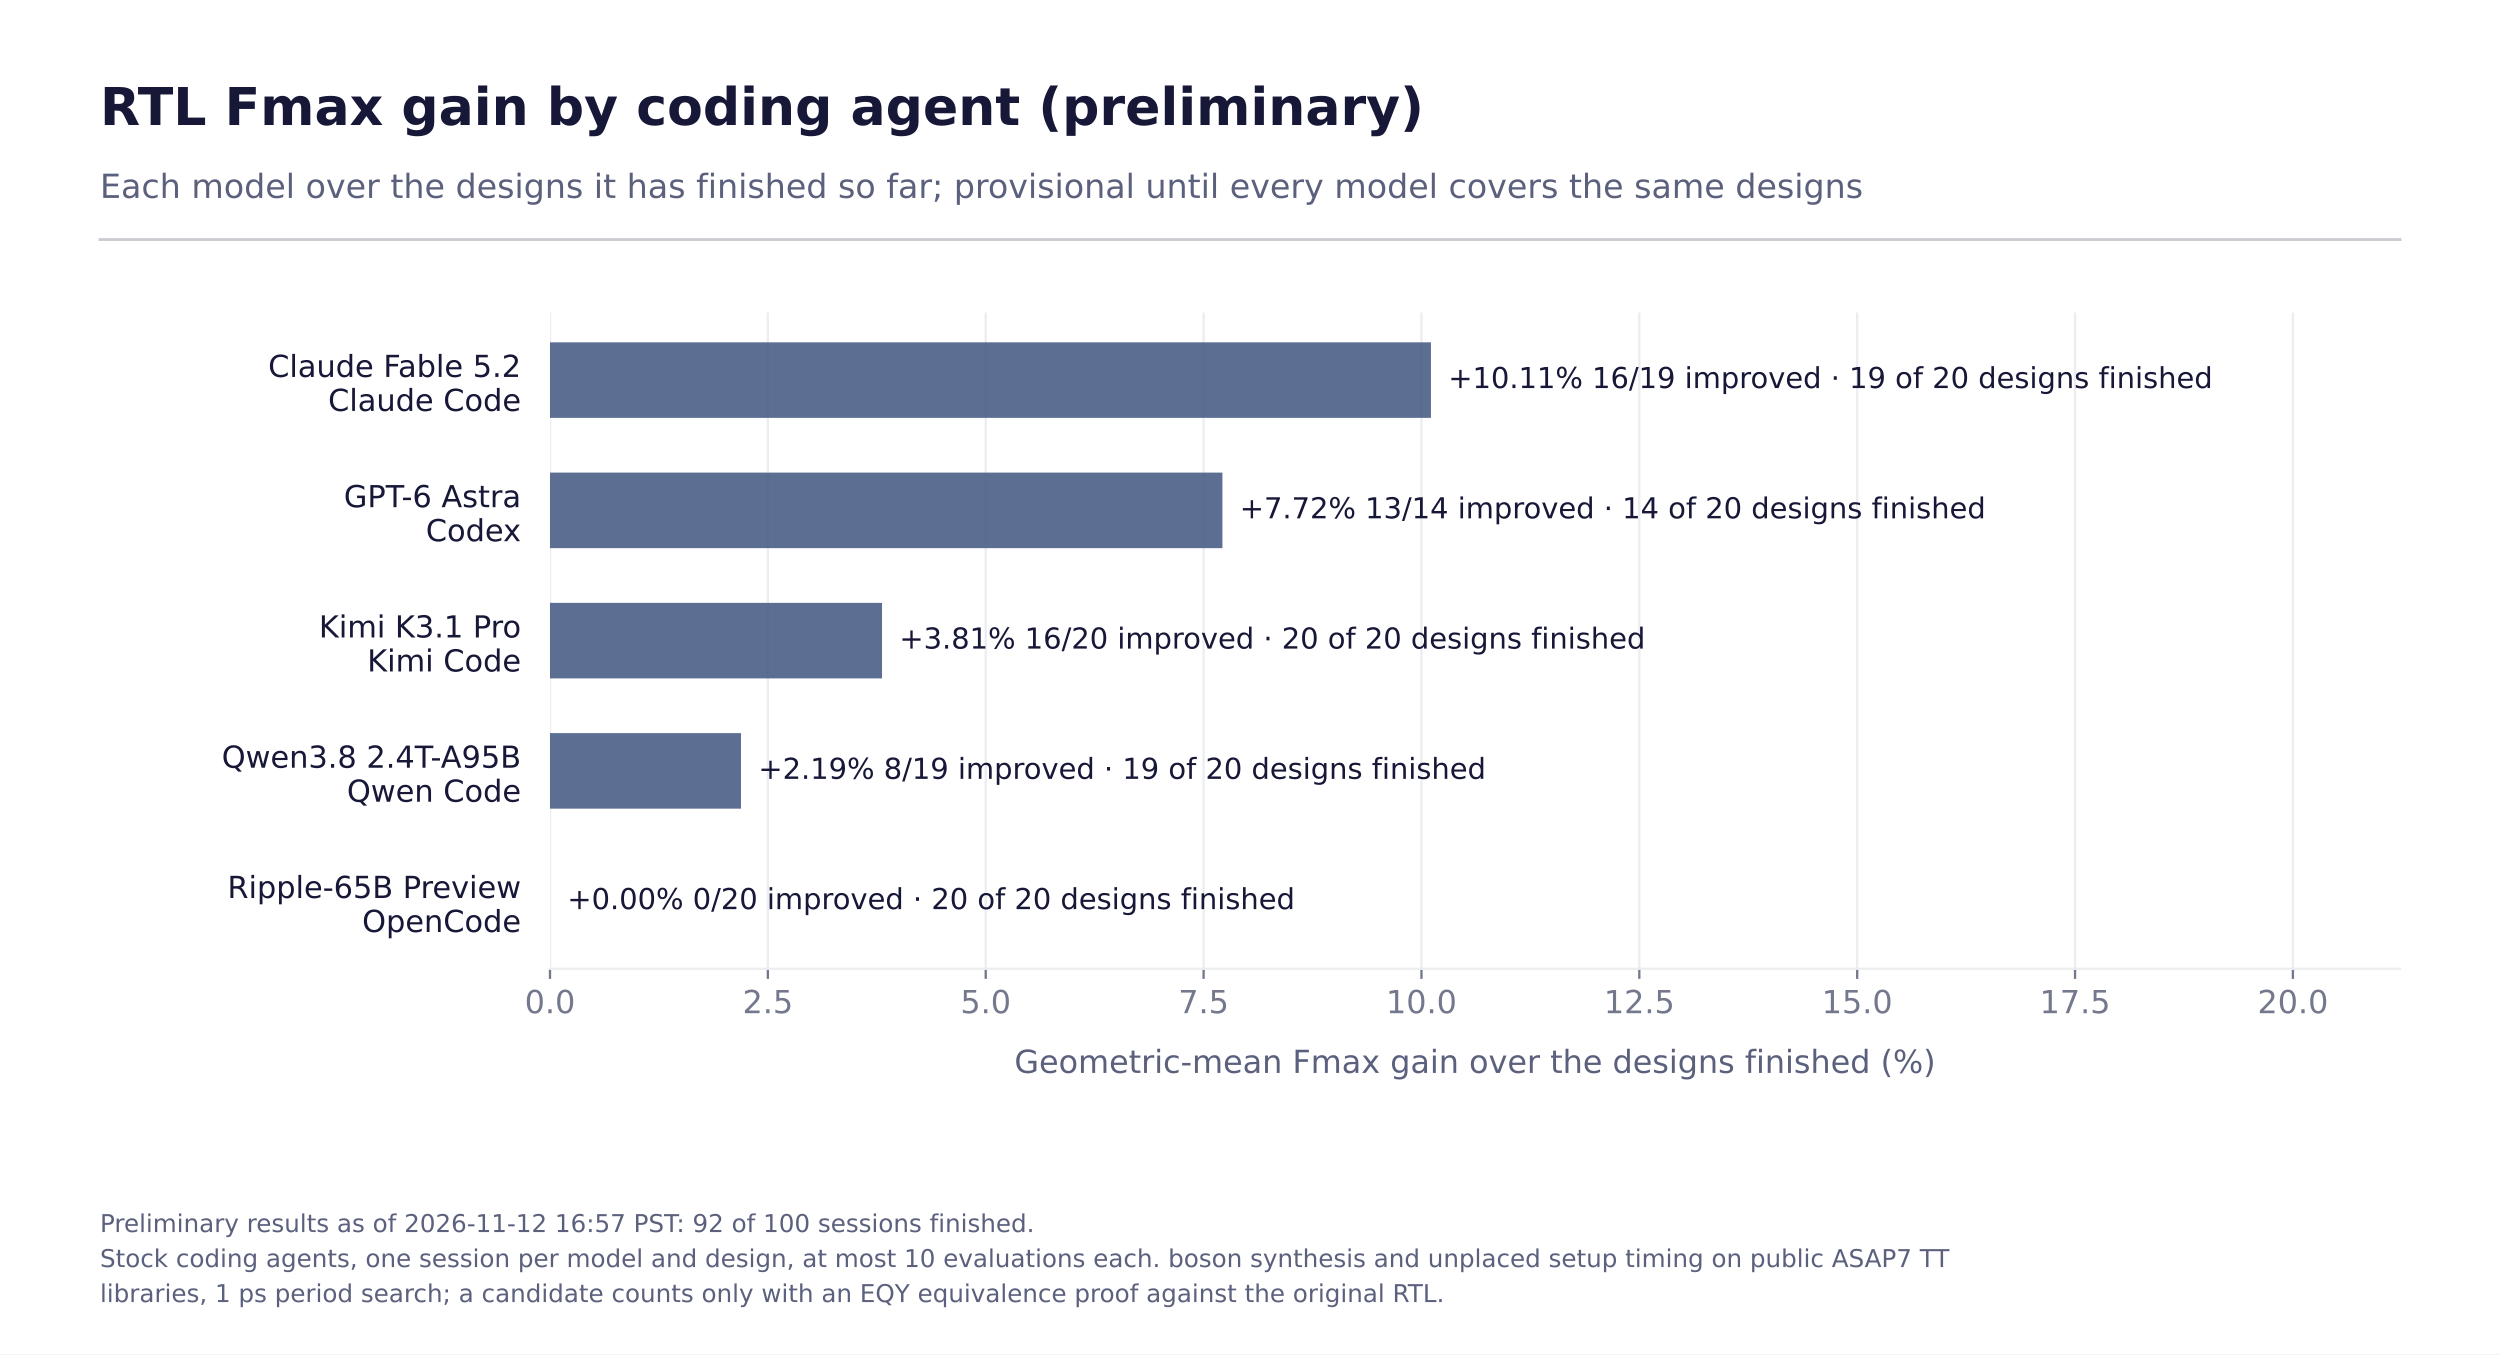
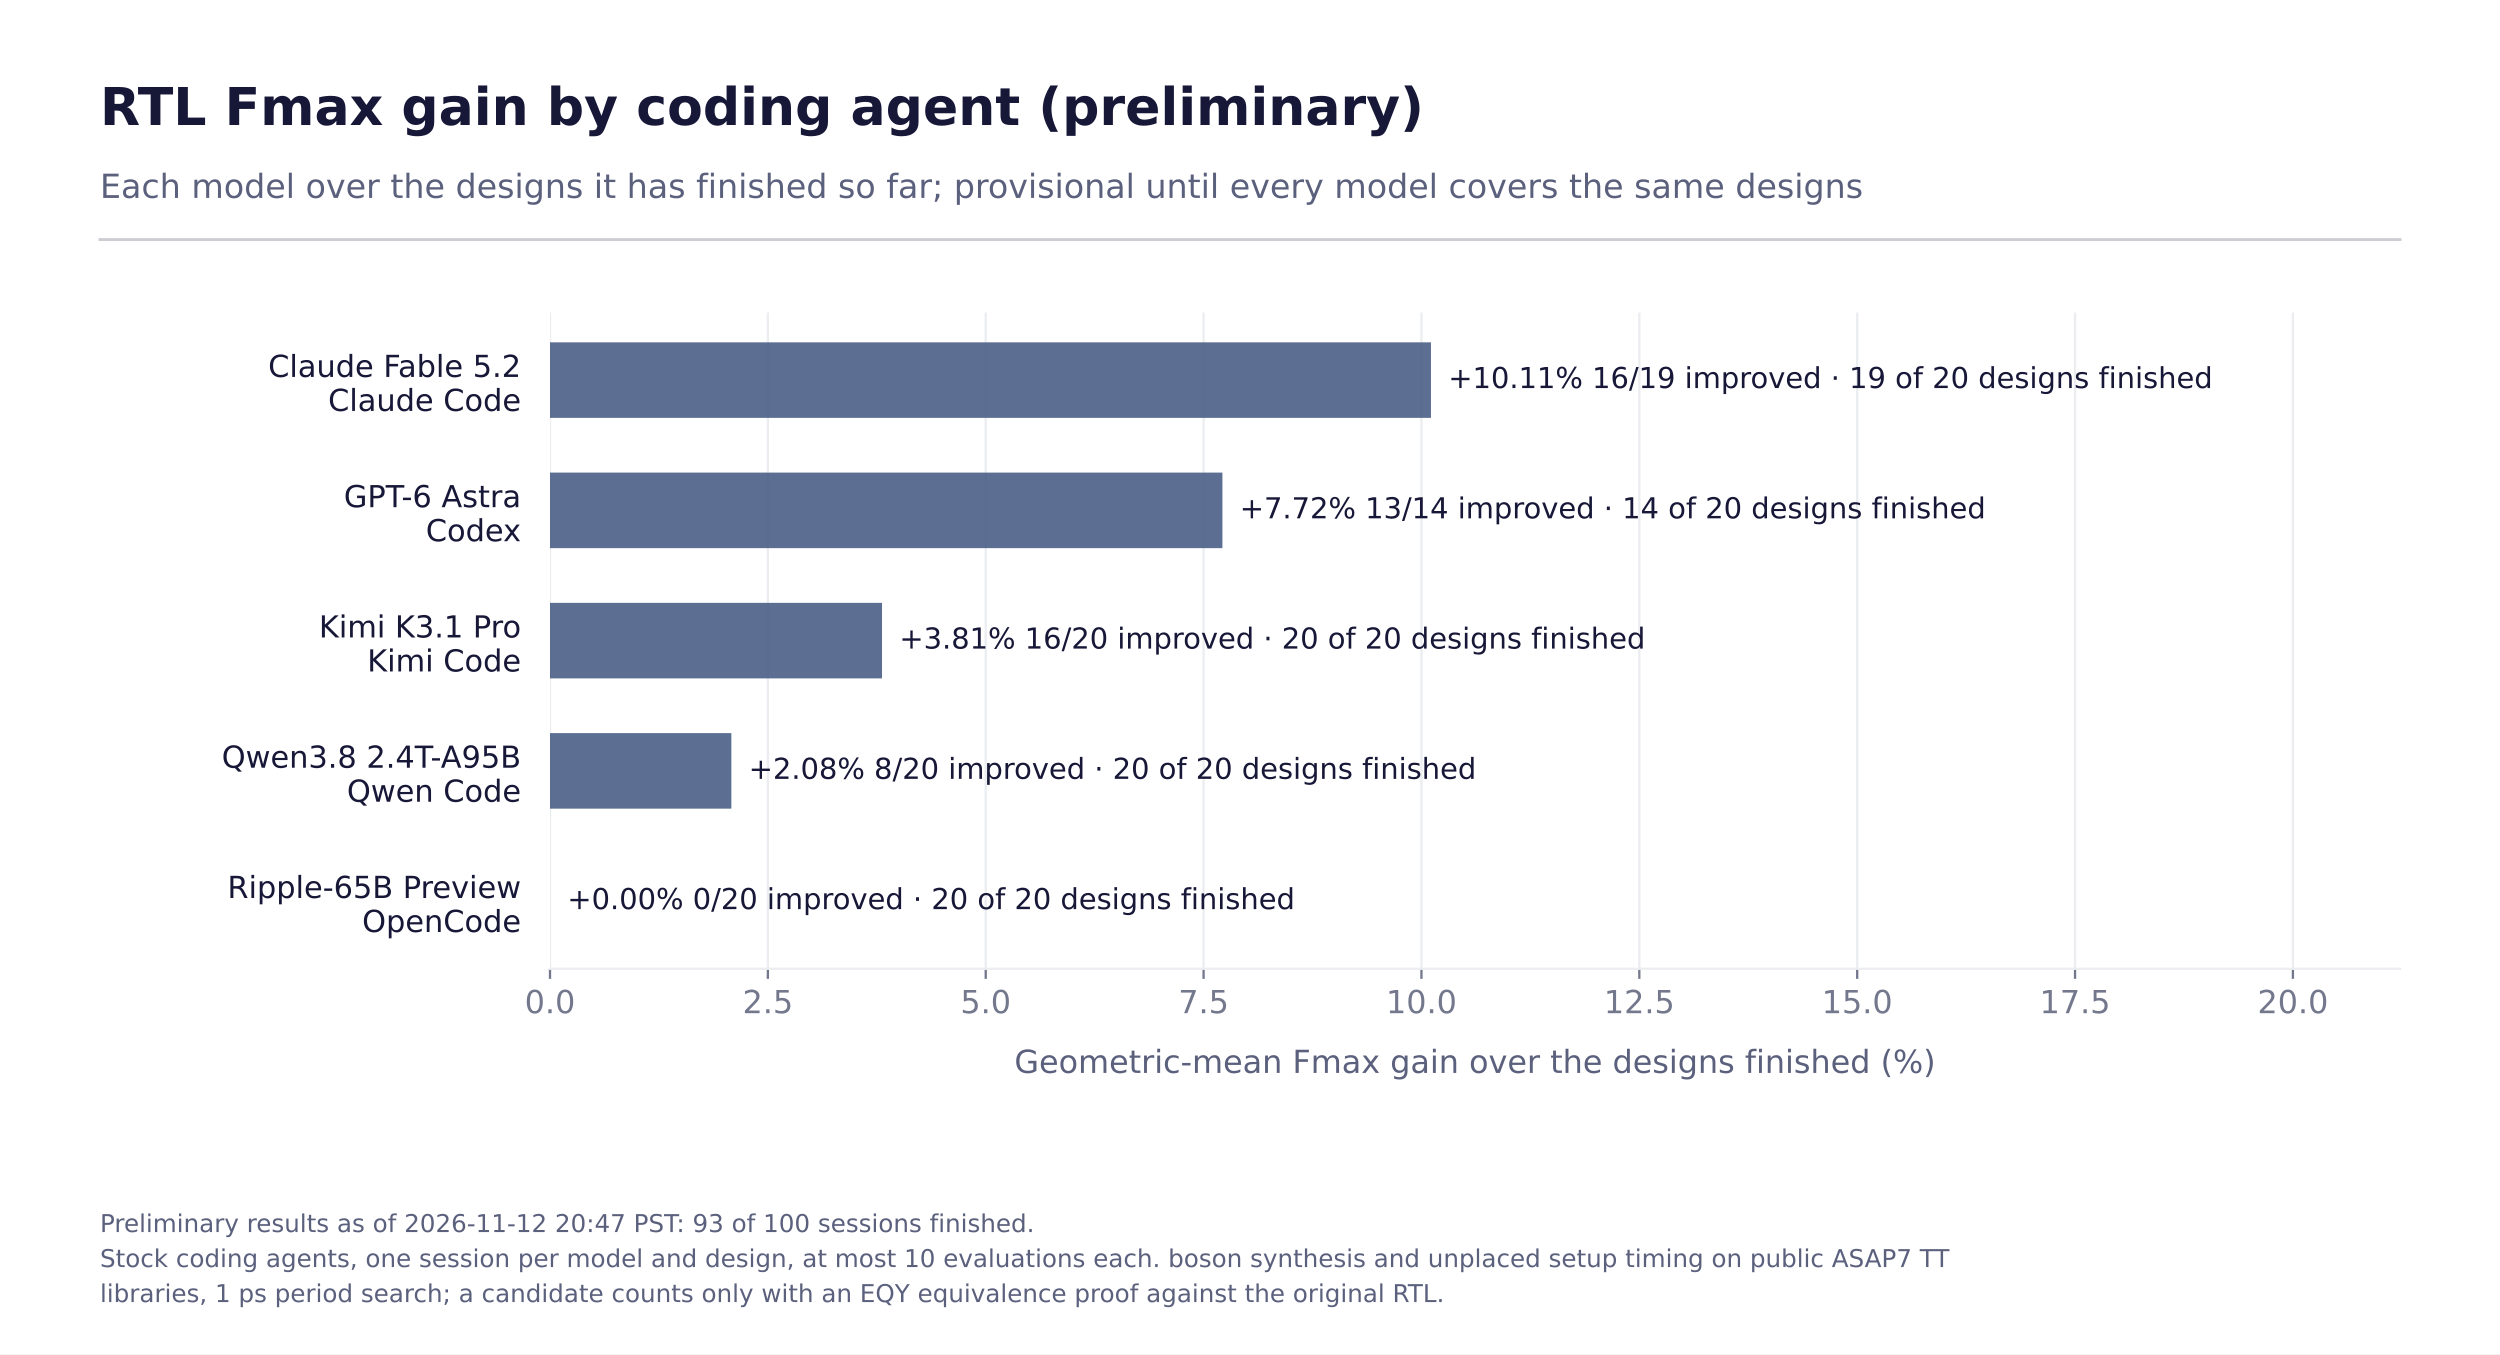
<svg xmlns="http://www.w3.org/2000/svg" xmlns:xlink="http://www.w3.org/1999/xlink" width="864pt" height="468pt" viewBox="0 0 864 468" version="1.1">
  <defs>
    <style type="text/css">*{stroke-linejoin: round; stroke-linecap: butt}</style>
  </defs>
  <g id="figure_1">
    <g id="patch_1">
      <path d="M 0 468  L 864 468  L 864 0  L 0 0  z " style="fill: #ffffff" />
    </g>
    <g id="axes_1">
      <g id="patch_2">
        <path d="M 190.08 334.8  L 829.44 334.8  L 829.44 108  L 190.08 108  z " style="fill: #ffffff" />
      </g>
      <g id="matplotlib.axis_1">
        <g id="xtick_1">
          <g id="line2d_1">
-             <path d="M 190.08 334.8  L 190.08 108  " clip-path="url(#pcce7576f7a)" style="fill: none; stroke: #ebedf0; stroke-width: 0.8; stroke-linecap: square" />
+             <path d="M 190.08 334.8  L 190.08 108  " clip-path="url(#p4ebb32de9a)" style="fill: none; stroke: #ebedf0; stroke-width: 0.8; stroke-linecap: square" />
          </g>
          <g id="line2d_2">
            <defs>
              <path id="m93d353a957" d="M 0 0  L 0 3.5  " style="stroke: #74788d; stroke-width: 0.8" />
            </defs>
            <g>
              <use xlink:href="#m93d353a957" x="190.08" y="334.8" style="fill: #74788d; stroke: #74788d; stroke-width: 0.8" />
            </g>
          </g>
          <g id="text_1">
            <text style="fill: #74788d; font: 11px 'DejaVu Sans'; text-anchor: middle" x="190.08" y="350.158" transform="rotate(-0 190.08 350.1583)">0.0</text>
          </g>
        </g>
        <g id="xtick_2">
          <g id="line2d_3">
-             <path d="M 265.374 334.8  L 265.374 108  " clip-path="url(#pcce7576f7a)" style="fill: none; stroke: #ebedf0; stroke-width: 0.8; stroke-linecap: square" />
+             <path d="M 265.374 334.8  L 265.374 108  " clip-path="url(#p4ebb32de9a)" style="fill: none; stroke: #ebedf0; stroke-width: 0.8; stroke-linecap: square" />
          </g>
          <g id="line2d_4">
            <g>
              <use xlink:href="#m93d353a957" x="265.374" y="334.8" style="fill: #74788d; stroke: #74788d; stroke-width: 0.8" />
            </g>
          </g>
          <g id="text_2">
            <text style="fill: #74788d; font: 11px 'DejaVu Sans'; text-anchor: middle" x="265.374" y="350.158" transform="rotate(-0 265.3736 350.1583)">2.5</text>
          </g>
        </g>
        <g id="xtick_3">
          <g id="line2d_5">
-             <path d="M 340.667 334.8  L 340.667 108  " clip-path="url(#pcce7576f7a)" style="fill: none; stroke: #ebedf0; stroke-width: 0.8; stroke-linecap: square" />
+             <path d="M 340.667 334.8  L 340.667 108  " clip-path="url(#p4ebb32de9a)" style="fill: none; stroke: #ebedf0; stroke-width: 0.8; stroke-linecap: square" />
          </g>
          <g id="line2d_6">
            <g>
              <use xlink:href="#m93d353a957" x="340.667" y="334.8" style="fill: #74788d; stroke: #74788d; stroke-width: 0.8" />
            </g>
          </g>
          <g id="text_3">
            <text style="fill: #74788d; font: 11px 'DejaVu Sans'; text-anchor: middle" x="340.667" y="350.158" transform="rotate(-0 340.6672 350.1583)">5.0</text>
          </g>
        </g>
        <g id="xtick_4">
          <g id="line2d_7">
-             <path d="M 415.961 334.8  L 415.961 108  " clip-path="url(#pcce7576f7a)" style="fill: none; stroke: #ebedf0; stroke-width: 0.8; stroke-linecap: square" />
+             <path d="M 415.961 334.8  L 415.961 108  " clip-path="url(#p4ebb32de9a)" style="fill: none; stroke: #ebedf0; stroke-width: 0.8; stroke-linecap: square" />
          </g>
          <g id="line2d_8">
            <g>
              <use xlink:href="#m93d353a957" x="415.961" y="334.8" style="fill: #74788d; stroke: #74788d; stroke-width: 0.8" />
            </g>
          </g>
          <g id="text_4">
            <text style="fill: #74788d; font: 11px 'DejaVu Sans'; text-anchor: middle" x="415.961" y="350.158" transform="rotate(-0 415.9608 350.1583)">7.5</text>
          </g>
        </g>
        <g id="xtick_5">
          <g id="line2d_9">
-             <path d="M 491.254 334.8  L 491.254 108  " clip-path="url(#pcce7576f7a)" style="fill: none; stroke: #ebedf0; stroke-width: 0.8; stroke-linecap: square" />
+             <path d="M 491.254 334.8  L 491.254 108  " clip-path="url(#p4ebb32de9a)" style="fill: none; stroke: #ebedf0; stroke-width: 0.8; stroke-linecap: square" />
          </g>
          <g id="line2d_10">
            <g>
              <use xlink:href="#m93d353a957" x="491.254" y="334.8" style="fill: #74788d; stroke: #74788d; stroke-width: 0.8" />
            </g>
          </g>
          <g id="text_5">
            <text style="fill: #74788d; font: 11px 'DejaVu Sans'; text-anchor: middle" x="491.254" y="350.158" transform="rotate(-0 491.2543 350.1583)">10.0</text>
          </g>
        </g>
        <g id="xtick_6">
          <g id="line2d_11">
-             <path d="M 566.548 334.8  L 566.548 108  " clip-path="url(#pcce7576f7a)" style="fill: none; stroke: #ebedf0; stroke-width: 0.8; stroke-linecap: square" />
+             <path d="M 566.548 334.8  L 566.548 108  " clip-path="url(#p4ebb32de9a)" style="fill: none; stroke: #ebedf0; stroke-width: 0.8; stroke-linecap: square" />
          </g>
          <g id="line2d_12">
            <g>
              <use xlink:href="#m93d353a957" x="566.548" y="334.8" style="fill: #74788d; stroke: #74788d; stroke-width: 0.8" />
            </g>
          </g>
          <g id="text_6">
            <text style="fill: #74788d; font: 11px 'DejaVu Sans'; text-anchor: middle" x="566.548" y="350.158" transform="rotate(-0 566.5479 350.1583)">12.5</text>
          </g>
        </g>
        <g id="xtick_7">
          <g id="line2d_13">
-             <path d="M 641.842 334.8  L 641.842 108  " clip-path="url(#pcce7576f7a)" style="fill: none; stroke: #ebedf0; stroke-width: 0.8; stroke-linecap: square" />
+             <path d="M 641.842 334.8  L 641.842 108  " clip-path="url(#p4ebb32de9a)" style="fill: none; stroke: #ebedf0; stroke-width: 0.8; stroke-linecap: square" />
          </g>
          <g id="line2d_14">
            <g>
              <use xlink:href="#m93d353a957" x="641.842" y="334.8" style="fill: #74788d; stroke: #74788d; stroke-width: 0.8" />
            </g>
          </g>
          <g id="text_7">
            <text style="fill: #74788d; font: 11px 'DejaVu Sans'; text-anchor: middle" x="641.842" y="350.158" transform="rotate(-0 641.8415 350.1583)">15.0</text>
          </g>
        </g>
        <g id="xtick_8">
          <g id="line2d_15">
-             <path d="M 717.135 334.8  L 717.135 108  " clip-path="url(#pcce7576f7a)" style="fill: none; stroke: #ebedf0; stroke-width: 0.8; stroke-linecap: square" />
+             <path d="M 717.135 334.8  L 717.135 108  " clip-path="url(#p4ebb32de9a)" style="fill: none; stroke: #ebedf0; stroke-width: 0.8; stroke-linecap: square" />
          </g>
          <g id="line2d_16">
            <g>
              <use xlink:href="#m93d353a957" x="717.135" y="334.8" style="fill: #74788d; stroke: #74788d; stroke-width: 0.8" />
            </g>
          </g>
          <g id="text_8">
            <text style="fill: #74788d; font: 11px 'DejaVu Sans'; text-anchor: middle" x="717.135" y="350.158" transform="rotate(-0 717.1351 350.1583)">17.5</text>
          </g>
        </g>
        <g id="xtick_9">
          <g id="line2d_17">
-             <path d="M 792.429 334.8  L 792.429 108  " clip-path="url(#pcce7576f7a)" style="fill: none; stroke: #ebedf0; stroke-width: 0.8; stroke-linecap: square" />
+             <path d="M 792.429 334.8  L 792.429 108  " clip-path="url(#p4ebb32de9a)" style="fill: none; stroke: #ebedf0; stroke-width: 0.8; stroke-linecap: square" />
          </g>
          <g id="line2d_18">
            <g>
              <use xlink:href="#m93d353a957" x="792.429" y="334.8" style="fill: #74788d; stroke: #74788d; stroke-width: 0.8" />
            </g>
          </g>
          <g id="text_9">
            <text style="fill: #74788d; font: 11px 'DejaVu Sans'; text-anchor: middle" x="792.429" y="350.158" transform="rotate(-0 792.4287 350.1583)">20.0</text>
          </g>
        </g>
        <g id="text_10">
          <text style="fill: #5b607d; font: 11px 'DejaVu Sans'; text-anchor: middle" x="509.76" y="370.804" transform="rotate(-0 509.76 370.8042)">Geometric-mean Fmax gain over the designs finished (%)</text>
        </g>
      </g>
      <g id="matplotlib.axis_2">
        <g id="ytick_1">
          <g id="line2d_19" />
          <g id="text_11">
            <text style="fill: #171738; font: 10.5px 'DejaVu Sans'" transform="translate(92.68391 130.2724)">Claude Fable 5.2</text>
            <text style="fill: #171738; font: 10.5px 'DejaVu Sans'" transform="translate(113.3952 142.0301)">Claude Code</text>
          </g>
        </g>
        <g id="ytick_2">
          <g id="line2d_20" />
          <g id="text_12">
            <text style="fill: #171738; font: 10.5px 'DejaVu Sans'" transform="translate(118.8322 175.2903)">GPT-6 Astra</text>
            <text style="fill: #171738; font: 10.5px 'DejaVu Sans'" transform="translate(147.1658 187.048)">Codex</text>
          </g>
        </g>
        <g id="ytick_3">
          <g id="line2d_21" />
          <g id="text_13">
            <text style="fill: #171738; font: 10.5px 'DejaVu Sans'" transform="translate(110.2222 220.3082)">Kimi K3.1 Pro</text>
            <text style="fill: #171738; font: 10.5px 'DejaVu Sans'" transform="translate(126.9123 232.0659)">Kimi Code</text>
          </g>
        </g>
        <g id="ytick_4">
          <g id="line2d_22" />
          <g id="text_14">
            <text style="fill: #171738; font: 10.5px 'DejaVu Sans'" transform="translate(76.62383 265.326)">Qwen3.8 2.4T-A95B</text>
            <text style="fill: #171738; font: 10.5px 'DejaVu Sans'" transform="translate(119.892 277.0837)">Qwen Code</text>
          </g>
        </g>
        <g id="ytick_5">
          <g id="line2d_23" />
          <g id="text_15">
            <text style="fill: #171738; font: 10.5px 'DejaVu Sans'" transform="translate(78.59914 310.3439)">Ripple-65B Preview</text>
            <text style="fill: #171738; font: 10.5px 'DejaVu Sans'" transform="translate(125.1502 322.1016)">OpenCode</text>
          </g>
        </g>
      </g>
      <g id="patch_3">
-         <path d="M 190.08 118.309  L 494.537 118.309  L 494.537 144.419  L 190.08 144.419  z " clip-path="url(#pcce7576f7a)" style="fill: #3f5680; opacity: 0.85" />
+         <path d="M 190.08 118.309  L 494.537 118.309  L 494.537 144.419  L 190.08 144.419  z " clip-path="url(#p4ebb32de9a)" style="fill: #3f5680; opacity: 0.85" />
      </g>
      <g id="patch_4">
-         <path d="M 190.08 163.327  L 422.466 163.327  L 422.466 189.437  L 190.08 189.437  z " clip-path="url(#pcce7576f7a)" style="fill: #3f5680; opacity: 0.85" />
+         <path d="M 190.08 163.327  L 422.466 163.327  L 422.466 189.437  L 190.08 189.437  z " clip-path="url(#p4ebb32de9a)" style="fill: #3f5680; opacity: 0.85" />
      </g>
      <g id="patch_5">
-         <path d="M 190.08 208.345  L 304.827 208.345  L 304.827 234.455  L 190.08 234.455  z " clip-path="url(#pcce7576f7a)" style="fill: #3f5680; opacity: 0.85" />
+         <path d="M 190.08 208.345  L 304.827 208.345  L 304.827 234.455  L 190.08 234.455  z " clip-path="url(#p4ebb32de9a)" style="fill: #3f5680; opacity: 0.85" />
      </g>
      <g id="patch_6">
-         <path d="M 190.08 253.363  L 256.097 253.363  L 256.097 279.473  L 190.08 279.473  z " clip-path="url(#pcce7576f7a)" style="fill: #3f5680; opacity: 0.85" />
+         <path d="M 190.08 253.363  L 252.754 253.363  L 252.754 279.473  L 190.08 279.473  z " clip-path="url(#p4ebb32de9a)" style="fill: #3f5680; opacity: 0.85" />
      </g>
      <g id="patch_7">
-         <path d="M 190.08 298.381  L 190.08 298.381  L 190.08 324.491  L 190.08 324.491  z " clip-path="url(#pcce7576f7a)" style="fill: #3f5680; opacity: 0.85" />
+         <path d="M 190.08 298.381  L 190.08 298.381  L 190.08 324.491  L 190.08 324.491  z " clip-path="url(#p4ebb32de9a)" style="fill: #3f5680; opacity: 0.85" />
      </g>
      <g id="patch_8">
        <path d="M 190.08 334.8  L 829.44 334.8  " style="fill: none; stroke: #ebedf0; stroke-width: 0.8; stroke-linejoin: miter; stroke-linecap: square" />
      </g>
      <g id="text_16">
        <text style="fill: #171738; font: 10px 'DejaVu Sans'; text-anchor: start" x="500.537" y="134.124" transform="rotate(-0 500.5371 134.1236)">+10.11%   16/19 improved · 19 of 20 designs finished</text>
      </g>
      <g id="text_17">
        <text style="fill: #171738; font: 10px 'DejaVu Sans'; text-anchor: start" x="428.466" y="179.142" transform="rotate(-0 428.4661 179.1415)">+7.72%   13/14 improved · 14 of 20 designs finished</text>
      </g>
      <g id="text_18">
        <text style="fill: #171738; font: 10px 'DejaVu Sans'; text-anchor: start" x="310.827" y="224.159" transform="rotate(-0 310.8274 224.1594)">+3.81%   16/20 improved · 20 of 20 designs finished</text>
      </g>
      <g id="text_19">
-         <text style="fill: #171738; font: 10px 'DejaVu Sans'; text-anchor: start" x="262.097" y="269.177" transform="rotate(-0 262.0974 269.1772)">+2.19%   8/19 improved · 19 of 20 designs finished</text>
+         <text style="fill: #171738; font: 10px 'DejaVu Sans'; text-anchor: start" x="258.754" y="269.177" transform="rotate(-0 258.7544 269.1772)">+2.08%   8/20 improved · 20 of 20 designs finished</text>
      </g>
      <g id="text_20">
        <text style="fill: #171738; font: 10px 'DejaVu Sans'; text-anchor: start" x="196.08" y="314.195" transform="rotate(-0 196.08 314.1951)">+0.00%   0/20 improved · 20 of 20 designs finished</text>
      </g>
    </g>
    <g id="line2d_24">
      <path d="M 34.56 82.8  L 829.44 82.8  " style="fill: none; stroke: #171738; stroke-opacity: 0.22; stroke-linecap: square" />
    </g>
    <g id="text_21">
      <text style="fill: #171738; font: 700 18px 'DejaVu Sans'; text-anchor: start" x="34.56" y="43.2" transform="rotate(-0 34.56 43.2)">RTL Fmax gain by coding agent (preliminary)</text>
    </g>
    <g id="text_22">
      <text style="fill: #5b607d; font: 11.5px 'DejaVu Sans'; text-anchor: start" x="34.56" y="68.4" transform="rotate(-0 34.56 68.4)">Each model over the designs it has finished so far; provisional until every model covers the same designs</text>
    </g>
    <g id="text_23">
-       <text style="fill: #5b607d; font: 8.5px 'DejaVu Sans'" transform="translate(34.56 425.7968)">Preliminary results as of 2026-11-12 16:57 PST: 92 of 100 sessions finished.</text>
+       <text style="fill: #5b607d; font: 8.5px 'DejaVu Sans'" transform="translate(34.56 425.7968)">Preliminary results as of 2026-11-12 20:47 PST: 93 of 100 sessions finished.</text>
      <text style="fill: #5b607d; font: 8.5px 'DejaVu Sans'" transform="translate(34.56 437.8984)">Stock coding agents, one session per model and design, at most 10 evaluations each. boson synthesis and unplaced setup timing on public ASAP7 TT</text>
      <text style="fill: #5b607d; font: 8.5px 'DejaVu Sans'" transform="translate(34.56 450)">libraries, 1 ps period search; a candidate counts only with an EQY equivalence proof against the original RTL.</text>
    </g>
  </g>
  <defs>
-     <clipPath id="pcce7576f7a">
+     <clipPath id="p4ebb32de9a">
      <rect x="190.08" y="108" width="639.36" height="226.8" />
    </clipPath>
  </defs>
</svg>
